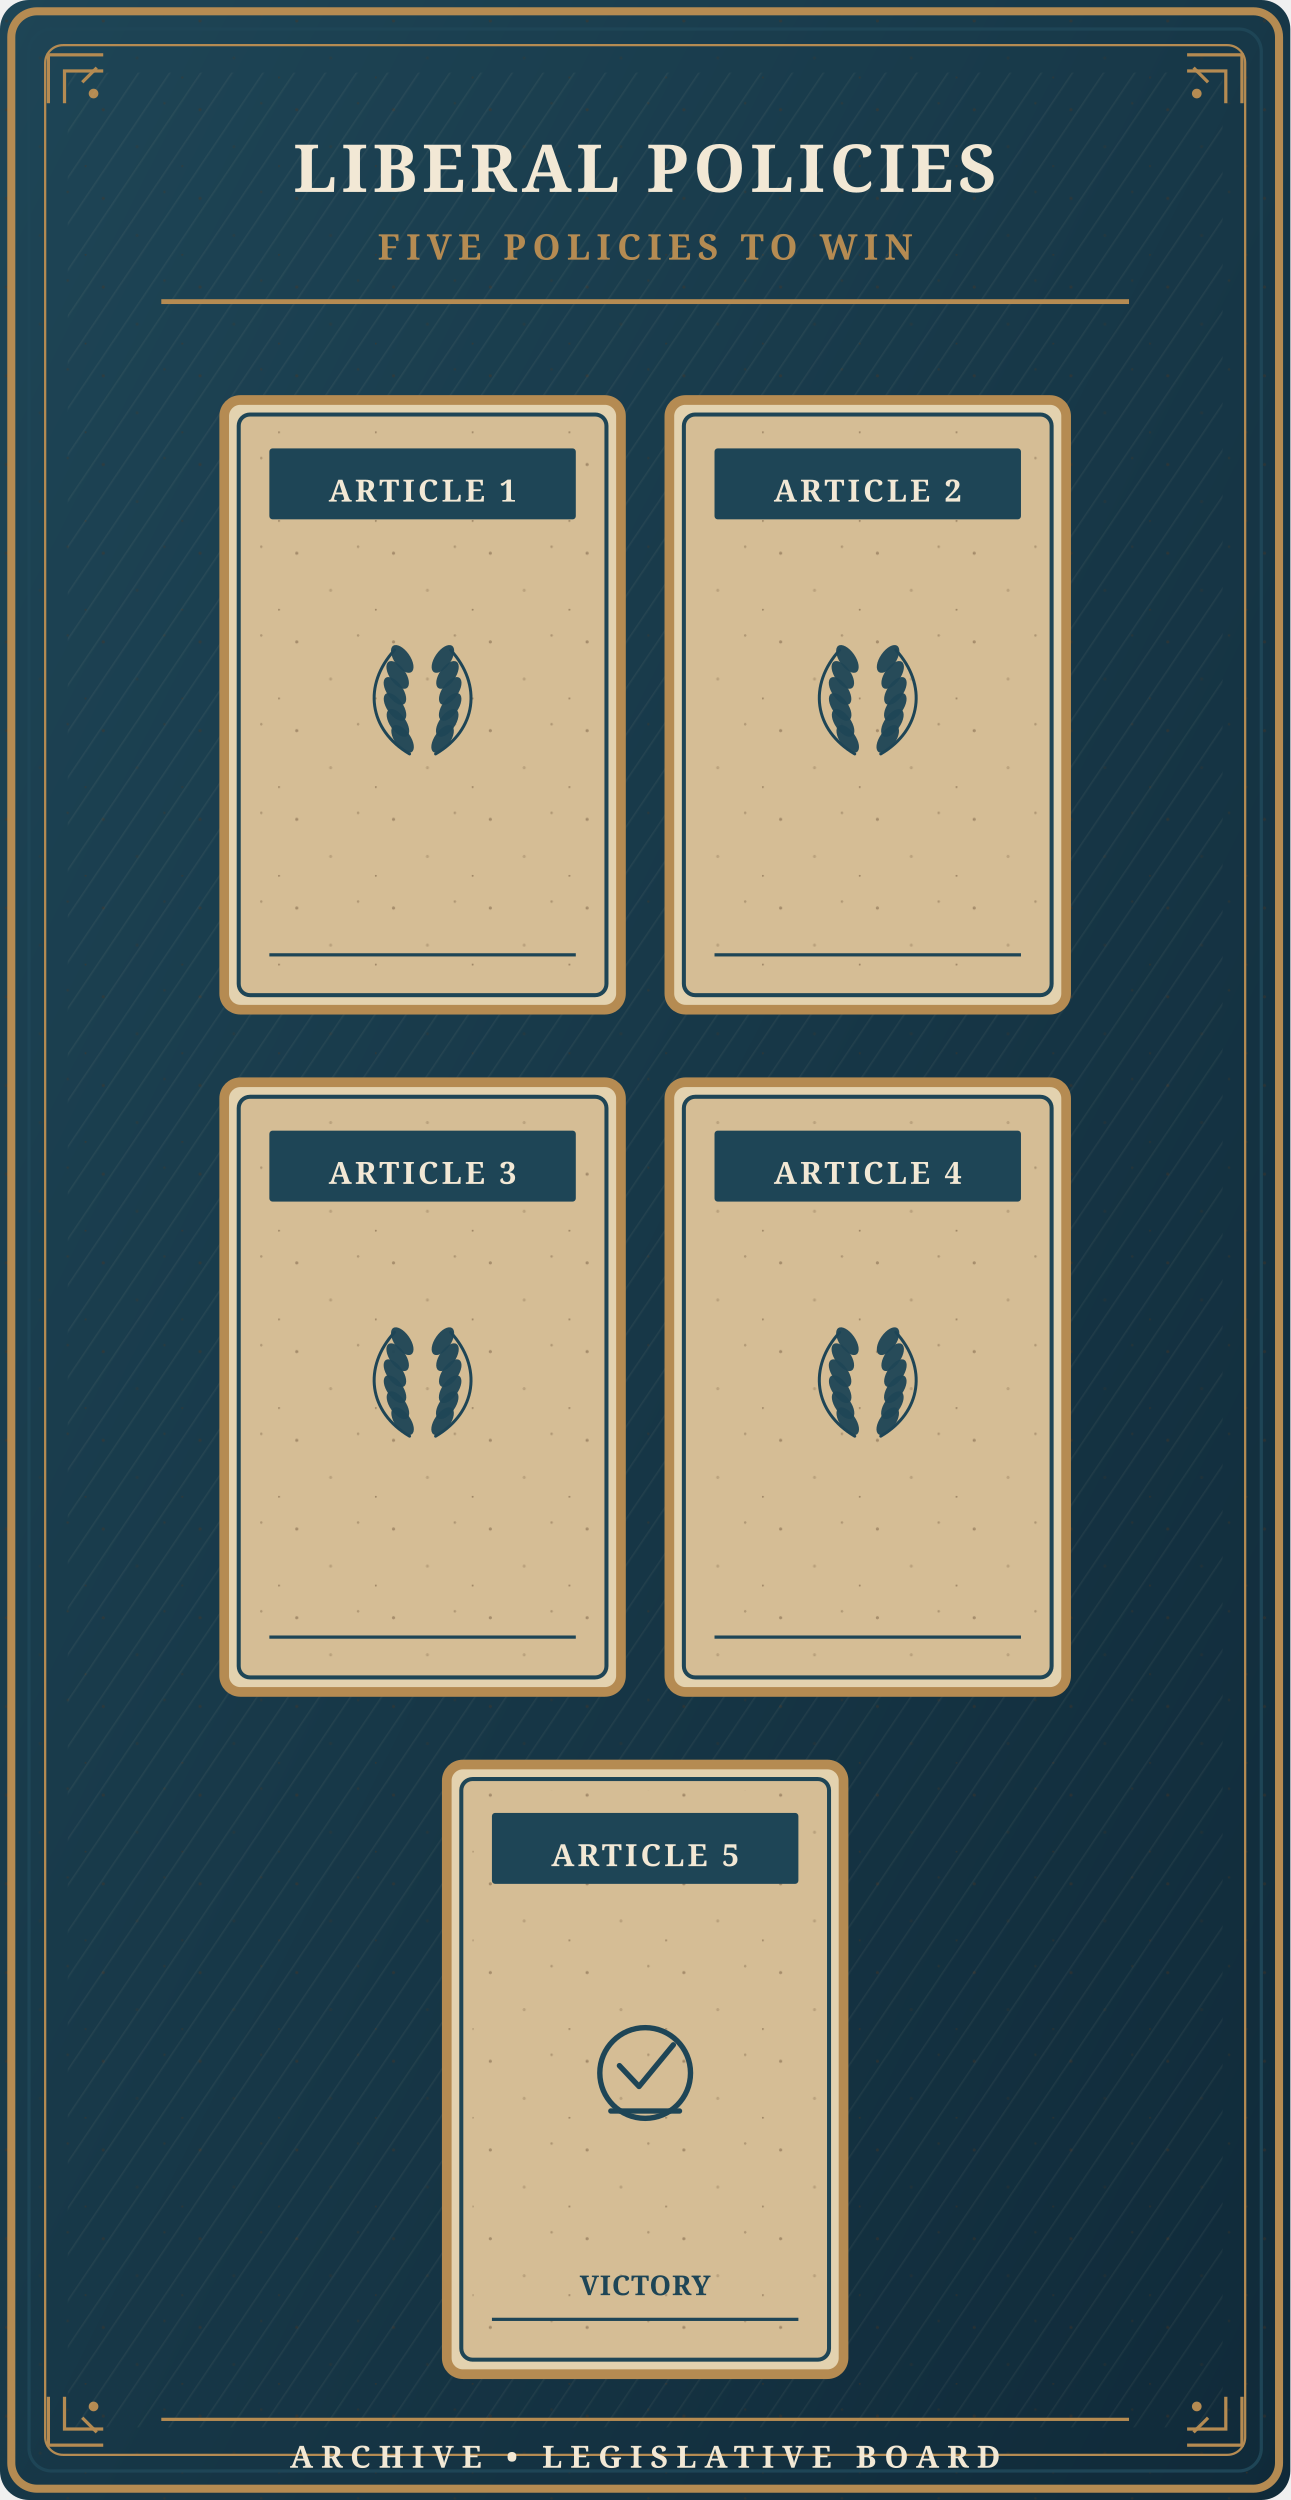
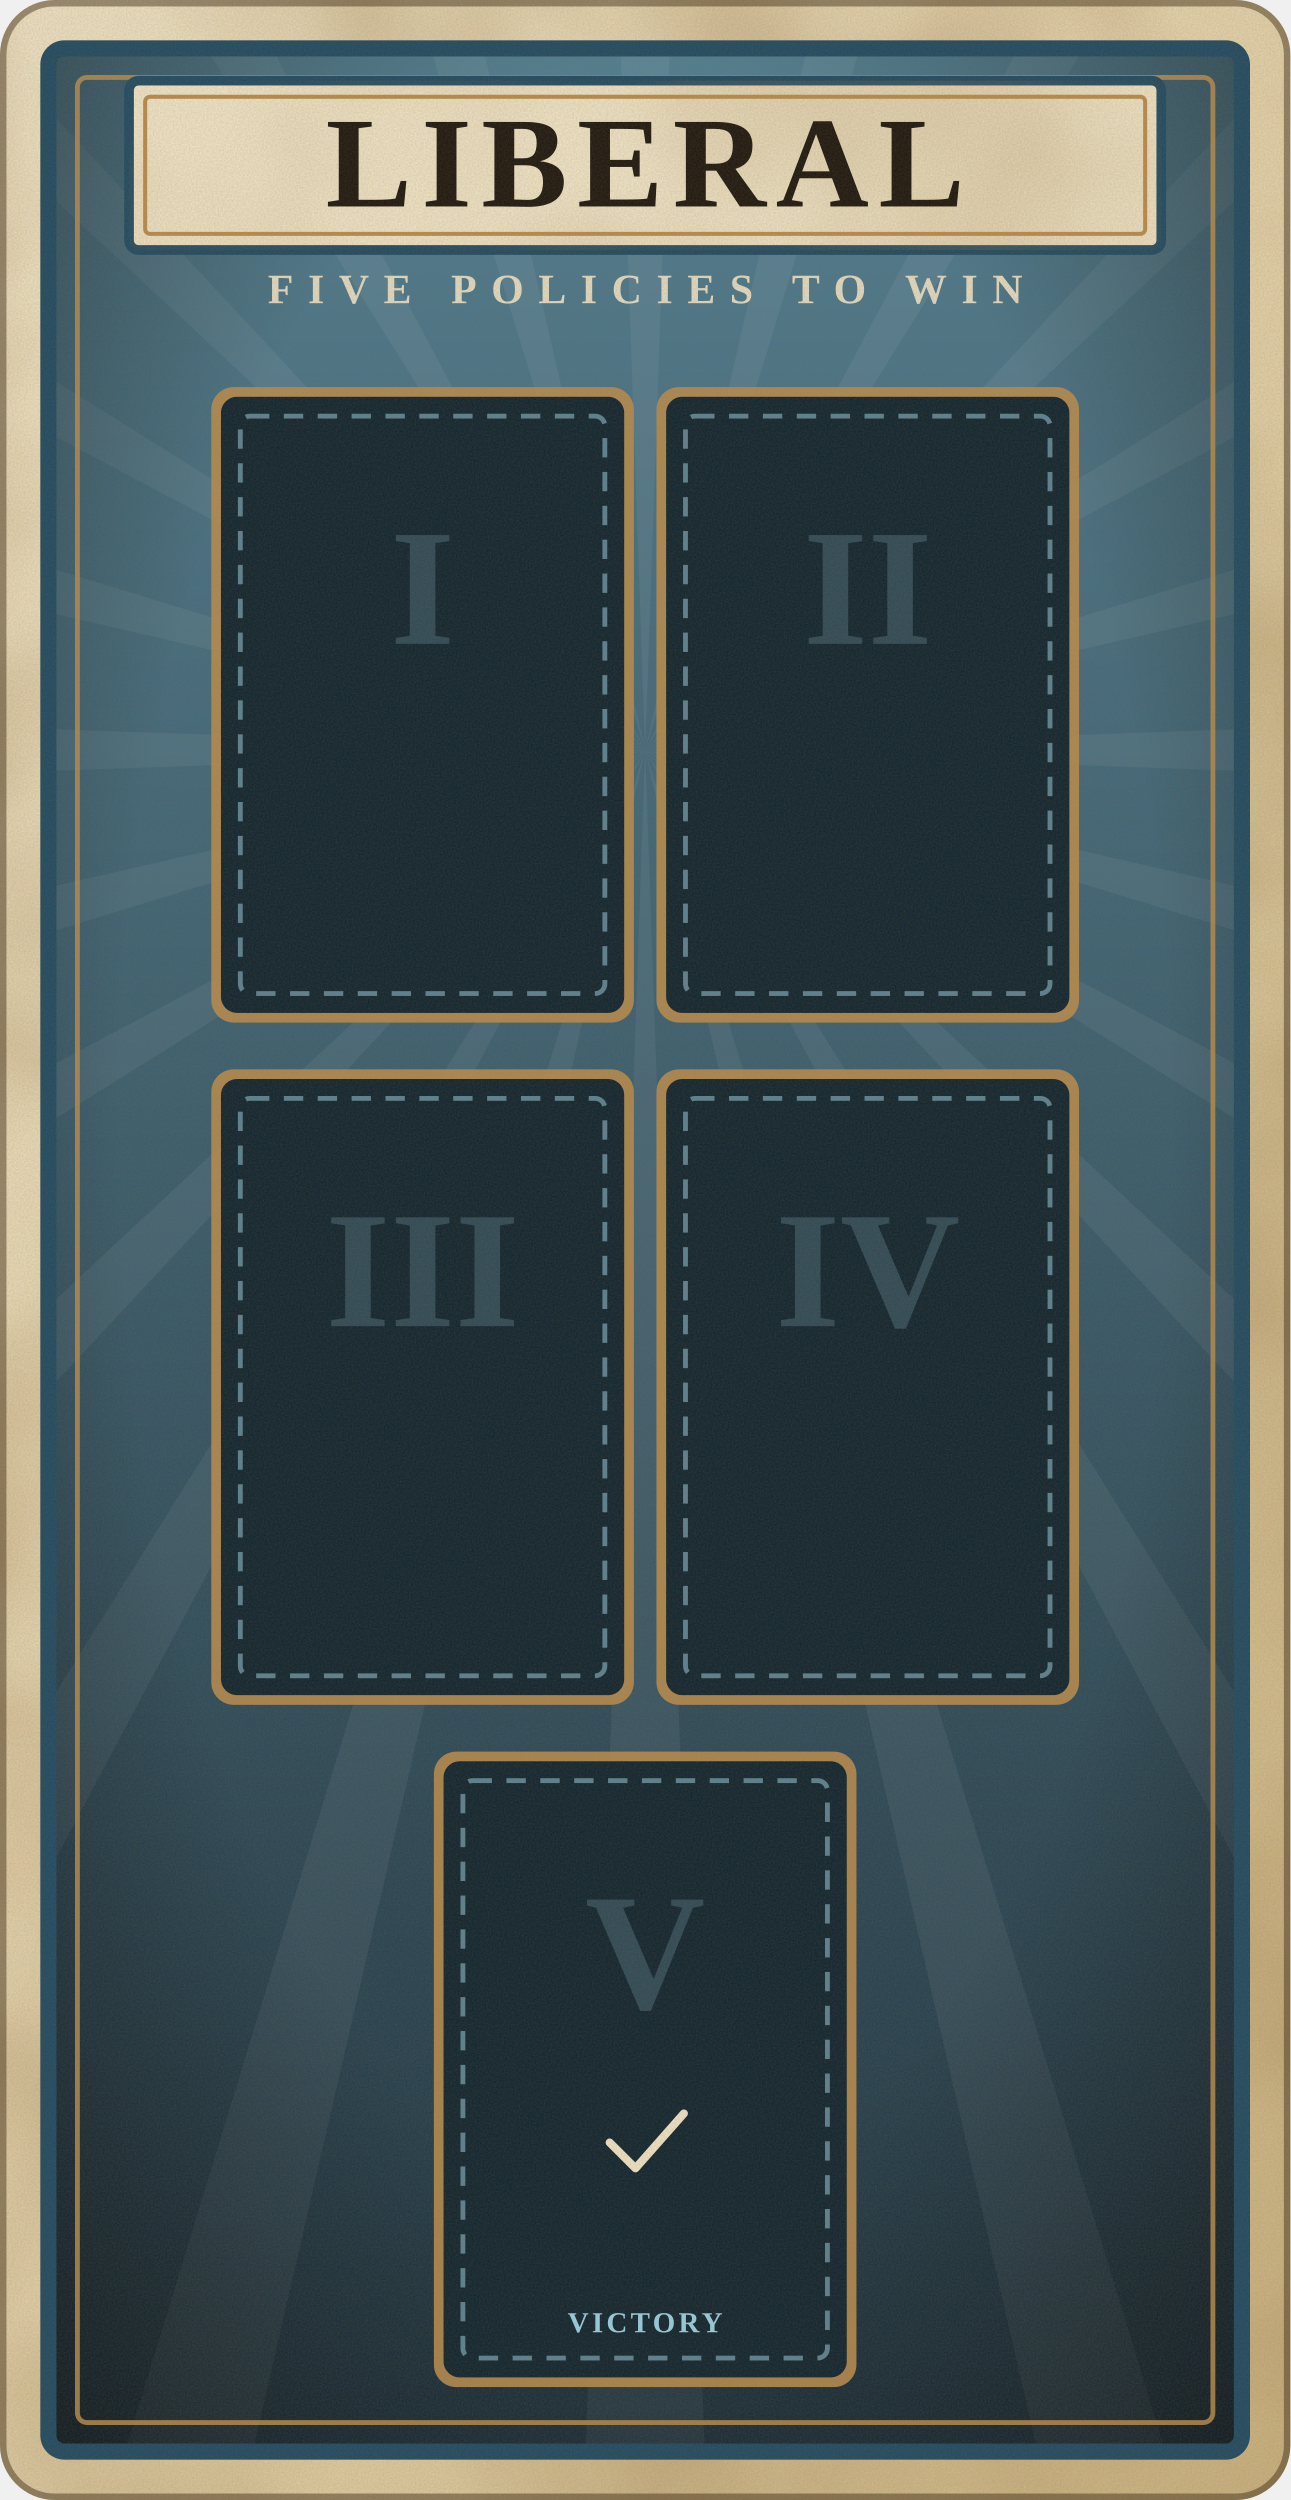
- <svg xmlns="http://www.w3.org/2000/svg" width="800" height="1550" viewBox="0 0 800 1550" role="img">
+ <svg xmlns="http://www.w3.org/2000/svg" width="800" height="1550" viewBox="0 0 800 1550">
  <defs>
-     <linearGradient id="paper" x1="0" x2="1" y1="0" y2="1">
-       <stop stop-color="#F6EDD8" />
-       <stop offset=".5" stop-color="#EDE0C4" />
-       <stop offset="1" stop-color="#CAB18A" />
+     <linearGradient id="paper" x1="0" y1="0" x2="1" y2="1">
+       <stop offset="0" stop-color="#efe3c6" />
+       <stop offset=".55" stop-color="#e3d2aa" />
+       <stop offset="1" stop-color="#c9b17f" />
    </linearGradient>
-     <linearGradient id="navy" x1="0" y1="0" x2="1" y2="1">
-       <stop stop-color="#1E4556" />
-       <stop offset="1" stop-color="#102A39" />
+     <linearGradient id="art" x1="0" y1="0" x2="0" y2="1">
+       <stop offset="0" stop-color="#4f7f95" />
+       <stop offset="1" stop-color="#1b3342" />
    </linearGradient>
-     <linearGradient id="red" x1="0" y1="0" x2="1" y2="1">
-       <stop stop-color="#8E322C" />
-       <stop offset="1" stop-color="#541D20" />
-     </linearGradient>
-     <pattern id="grain" x="0" y="0" width="60" height="55" patternUnits="userSpaceOnUse">
-       <circle cx="4" cy="13" r="1" fill="#503621" opacity=".34" />
-       <circle cx="25" cy="36" r="1" fill="#503621" opacity=".19" />
-       <circle cx="42" cy="9" r=".8" fill="#503621" opacity=".27" />
-       <circle cx="53" cy="48" r=".6" fill="#503621" opacity=".4" />
-     </pattern>
-     <pattern id="hatch" width="16" height="16" patternUnits="userSpaceOnUse" patternTransform="rotate(34)">
-       <path d="M0 0 V16" stroke="#F9E5BC" stroke-opacity=".055" stroke-width="2" />
-     </pattern>
+     <radialGradient id="vig" cx=".5" cy=".45" r=".8">
+       <stop offset=".55" stop-color="#000" stop-opacity="0" />
+       <stop offset="1" stop-color="#000" stop-opacity=".6" />
+     </radialGradient>
+     <filter id="grain" x="0" y="0" width="100%" height="100%">
+       <feTurbulence type="fractalNoise" baseFrequency=".9" numOctaves="2" seed="4" />
+       <feColorMatrix values="0 0 0 0 .25  0 0 0 0 .17  0 0 0 0 .08  0 0 0 .55 0" />
+       <feComposite in2="SourceGraphic" operator="in" />
+     </filter>
+     <filter id="stain" x="0" y="0" width="100%" height="100%">
+       <feTurbulence type="fractalNoise" baseFrequency=".006" numOctaves="3" seed="9" />
+       <feColorMatrix values="0 0 0 0 .35  0 0 0 0 .22  0 0 0 0 .08  0 0 0 .9 -.28" />
+       <feComposite in2="SourceGraphic" operator="in" />
+     </filter>
+     <clipPath id="c">
+       <rect width="800" height="1550" rx="34" />
+     </clipPath>
+     <clipPath id="a">
+       <rect x="30" y="30" width="740" height="1490" rx="10" />
+     </clipPath>
  </defs>
-   <rect x="0" y="0" width="800" height="1550" rx="18" fill="url(#navy)" stroke="none" stroke-width="1" />
-   <rect x="0" y="0" width="800" height="1550" rx="18" fill="url(#grain)" stroke="none" stroke-width="1" />
-   <rect x="7" y="7" width="786" height="1536" rx="16" fill="none" stroke="#B58B52" stroke-width="5" />
-   <rect x="18" y="18" width="764" height="1514" rx="14" fill="none" stroke="#1E4556" stroke-width="2" />
-   <rect x="28" y="28" width="744" height="1494" rx="11" fill="none" stroke="#B58B52" stroke-width="1.4" />
-   <g transform="translate(30,30) scale(1)" stroke="#B58B52" fill="none" stroke-width="2">
-     <path d="M0 34 V4 H34 M10 34 V14 H34" />
-     <path d="M21 21 L30 12" />
-     <circle cx="28" cy="28" r="3" fill="#B58B52" stroke="none" />
+   <g clip-path="url(#c)">
+     <rect width="800" height="1550" fill="url(#paper)" />
+     <rect width="800" height="1550" fill="#fff" filter="url(#stain)" opacity=".8" />
+     <rect x="30" y="30" width="740" height="1490" rx="10" fill="url(#art)" />
+     <g clip-path="url(#a)">
+       <path d="M400.0 465.0 L2259 400 L2259 530Z" fill="#fff" opacity=".06" />
+       <path d="M400.0 465.0 L2212 883 L2179 1009Z" fill="#fff" opacity=".06" />
+       <path d="M400.0 465.0 L2042 1338 L1977 1451Z" fill="#fff" opacity=".06" />
+       <path d="M400.0 465.0 L1760 1733 L1668 1825Z" fill="#fff" opacity=".06" />
+       <path d="M400.0 465.0 L1386 2042 L1273 2107Z" fill="#fff" opacity=".06" />
+       <path d="M400.0 465.0 L944 2244 L818 2277Z" fill="#fff" opacity=".06" />
+       <path d="M400.0 465.0 L465 2324 L335 2324Z" fill="#fff" opacity=".06" />
+       <path d="M400.0 465.0 L-18 2277 L-144 2244Z" fill="#fff" opacity=".06" />
+       <path d="M400.0 465.0 L-473 2107 L-586 2042Z" fill="#fff" opacity=".06" />
+       <path d="M400.0 465.0 L-868 1825 L-960 1733Z" fill="#fff" opacity=".06" />
+       <path d="M400.0 465.0 L-1177 1451 L-1242 1338Z" fill="#fff" opacity=".06" />
+       <path d="M400.0 465.0 L-1379 1009 L-1412 883Z" fill="#fff" opacity=".06" />
+       <path d="M400.0 465.0 L-1459 530 L-1459 400Z" fill="#fff" opacity=".06" />
+       <path d="M400.0 465.0 L-1412 47 L-1379 -79Z" fill="#fff" opacity=".06" />
+       <path d="M400.0 465.0 L-1242 -408 L-1177 -521Z" fill="#fff" opacity=".06" />
+       <path d="M400.0 465.0 L-960 -803 L-868 -895Z" fill="#fff" opacity=".06" />
+       <path d="M400.0 465.0 L-586 -1112 L-473 -1177Z" fill="#fff" opacity=".06" />
+       <path d="M400.0 465.0 L-144 -1314 L-18 -1347Z" fill="#fff" opacity=".06" />
+       <path d="M400.0 465.0 L335 -1394 L465 -1394Z" fill="#fff" opacity=".06" />
+       <path d="M400.0 465.0 L818 -1347 L944 -1314Z" fill="#fff" opacity=".06" />
+       <path d="M400.0 465.0 L1273 -1177 L1386 -1112Z" fill="#fff" opacity=".06" />
+       <path d="M400.0 465.0 L1668 -895 L1760 -803Z" fill="#fff" opacity=".06" />
+       <path d="M400.0 465.0 L1977 -521 L2042 -408Z" fill="#fff" opacity=".06" />
+       <path d="M400.0 465.0 L2179 -79 L2212 47Z" fill="#fff" opacity=".06" />
+       <rect x="30" y="30" width="740" height="1490" fill="url(#vig)" />
+     </g>
+     <rect x="30" y="30" width="740" height="1490" rx="10" fill="none" stroke="#1f4a63" stroke-width="10" />
+     <rect x="48" y="48" width="704" height="1454" rx="6" fill="none" stroke="#b98d4e" stroke-width="3" opacity=".85" />
+     <rect x="80.0" y="50.0" width="640" height="105.0" rx="6" fill="#f1e6c9" stroke="#1f4a63" stroke-width="6" />
+     <rect x="80.0" y="50.0" width="640" height="105.0" rx="6" fill="#fff" filter="url(#stain)" opacity=".5" />
+     <rect x="90.0" y="60.0" width="620" height="85.0" rx="3" fill="none" stroke="#b98d4e" stroke-width="2.5" />
+     <text x="400.0" y="128" text-anchor="middle" font-family="Georgia,'Times New Roman',serif" font-weight="900" font-size="80" letter-spacing="6" fill="#1d1710">LIBERAL</text>
+     <text x="400.0" y="188" text-anchor="middle" font-family="Georgia,'Times New Roman',serif" font-weight="700" font-size="26" letter-spacing="9" fill="#f1e6c9" opacity=".92">FIVE POLICIES TO WIN</text>
+     <g>
+       <rect x="131" y="240" width="262" height="394" rx="14" fill="#b98d4e" opacity=".9" />
+       <rect x="137" y="246" width="250" height="382" rx="10" fill="#0f2430" />
+       <rect x="149" y="258" width="226" height="358" rx="6" fill="none" stroke="#9bd0e6" stroke-width="3" stroke-dasharray="12 9" opacity=".55" />
+       <text x="262.0" y="399.2" text-anchor="middle" font-family="Georgia,'Times New Roman',serif" font-weight="900" font-size="103" fill="#9bd0e6" opacity=".22">I</text>
+     </g>
+     <g>
+       <rect x="407" y="240" width="262" height="394" rx="14" fill="#b98d4e" opacity=".9" />
+       <rect x="413" y="246" width="250" height="382" rx="10" fill="#0f2430" />
+       <rect x="425" y="258" width="226" height="358" rx="6" fill="none" stroke="#9bd0e6" stroke-width="3" stroke-dasharray="12 9" opacity=".55" />
+       <text x="538.0" y="399.2" text-anchor="middle" font-family="Georgia,'Times New Roman',serif" font-weight="900" font-size="103" fill="#9bd0e6" opacity=".22">II</text>
+     </g>
+     <g>
+       <rect x="131" y="663" width="262" height="394" rx="14" fill="#b98d4e" opacity=".9" />
+       <rect x="137" y="669" width="250" height="382" rx="10" fill="#0f2430" />
+       <rect x="149" y="681" width="226" height="358" rx="6" fill="none" stroke="#9bd0e6" stroke-width="3" stroke-dasharray="12 9" opacity=".55" />
+       <text x="262.0" y="822.2" text-anchor="middle" font-family="Georgia,'Times New Roman',serif" font-weight="900" font-size="103" fill="#9bd0e6" opacity=".22">III</text>
+     </g>
+     <g>
+       <rect x="407" y="663" width="262" height="394" rx="14" fill="#b98d4e" opacity=".9" />
+       <rect x="413" y="669" width="250" height="382" rx="10" fill="#0f2430" />
+       <rect x="425" y="681" width="226" height="358" rx="6" fill="none" stroke="#9bd0e6" stroke-width="3" stroke-dasharray="12 9" opacity=".55" />
+       <text x="538.0" y="822.2" text-anchor="middle" font-family="Georgia,'Times New Roman',serif" font-weight="900" font-size="103" fill="#9bd0e6" opacity=".22">IV</text>
+     </g>
+     <g>
+       <rect x="269" y="1086" width="262" height="394" rx="14" fill="#b98d4e" opacity=".9" />
+       <rect x="275" y="1092" width="250" height="382" rx="10" fill="#0f2430" />
+       <rect x="287" y="1104" width="226" height="358" rx="6" fill="none" stroke="#9bd0e6" stroke-width="3" stroke-dasharray="12 9" opacity=".55" />
+       <text x="400.0" y="1245.2" text-anchor="middle" font-family="Georgia,'Times New Roman',serif" font-weight="900" font-size="103" fill="#9bd0e6" opacity=".22">V</text>
+       <g stroke="#f1e6c9" fill="none" stroke-width="5" stroke-linecap="round" stroke-linejoin="round">
+         <path d="M378.0 1328.36 L394.0 1344.36 L424.0 1310.36" />
+       </g>
+       <text x="400.0" y="1446" text-anchor="middle" font-family="Georgia,'Times New Roman',serif" font-weight="800" font-size="18" letter-spacing="2" fill="#9bd0e6">VICTORY</text>
+     </g>
+     <rect width="800" height="1550" fill="#fff" filter="url(#grain)" opacity=".45" />
+     <rect width="800" height="1550" rx="34" fill="none" stroke="#3a2813" stroke-opacity=".45" stroke-width="8" />
  </g>
-   <g transform="translate(770 30) scale(-1 1)">
-     <g transform="translate(0,0) scale(1)" stroke="#B58B52" fill="none" stroke-width="2">
-       <path d="M0 34 V4 H34 M10 34 V14 H34" />
-       <path d="M21 21 L30 12" />
-       <circle cx="28" cy="28" r="3" fill="#B58B52" stroke="none" />
-     </g>
-   </g>
-   <g transform="translate(30 1520) scale(1 -1)">
-     <g transform="translate(0,0) scale(1)" stroke="#B58B52" fill="none" stroke-width="2">
-       <path d="M0 34 V4 H34 M10 34 V14 H34" />
-       <path d="M21 21 L30 12" />
-       <circle cx="28" cy="28" r="3" fill="#B58B52" stroke="none" />
-     </g>
-   </g>
-   <g transform="translate(770 1520) scale(-1 -1)">
-     <g transform="translate(0,0) scale(1)" stroke="#B58B52" fill="none" stroke-width="2">
-       <path d="M0 34 V4 H34 M10 34 V14 H34" />
-       <path d="M21 21 L30 12" />
-       <circle cx="28" cy="28" r="3" fill="#B58B52" stroke="none" />
-     </g>
-   </g>
-   <rect x="42" y="45" width="716" height="1460" rx="4" fill="url(#hatch)" stroke="none" stroke-width="1" />
-   <text x="400.0" y="119" text-anchor="middle" font-family="EB Garamond,serif" font-weight="700" font-size="41" fill="#F2E8D5" letter-spacing="3">LIBERAL POLICIES</text>
-   <text x="400.0" y="161" text-anchor="middle" font-family="EB Garamond,serif" font-weight="600" font-size="22" fill="#B58B52" letter-spacing="4">FIVE POLICIES TO WIN</text>
-   <line x1="100" y1="187" x2="700" y2="187" stroke="#B58B52" stroke-width="3" />
-   <rect x="139" y="248" width="246" height="378" rx="10" fill="#E3D2AF" stroke="#B58B52" stroke-width="6" />
-   <rect x="148" y="257" width="228" height="360" rx="7" fill="#D5BD95" stroke="#1E4556" stroke-width="2.5" />
-   <rect x="155" y="264" width="214" height="346" rx="4" fill="url(#grain)" stroke="none" stroke-width="1" />
-   <rect x="167" y="278" width="190" height="44" rx="2" fill="#1E4556" stroke="none" stroke-width="1" />
-   <text x="262.0" y="311" text-anchor="middle" font-family="EB Garamond,serif" font-weight="600" font-size="19" fill="#F2E8D5" letter-spacing="2">ARTICLE 1</text>
-   <g transform="translate(262.0,440.78) scale(0.62)" fill="none" stroke="#1E4556" stroke-width="3" stroke-linecap="round">
-     <path d="M-13 43 C-54 19 -60 -26 -28 -61 M13 43 C54 19 60 -26 28 -61" />
-     <ellipse cx="-20.0" cy="28" rx="8" ry="16" fill="#1E4556" stroke="none" transform="rotate(-35 -20.0 28)" opacity=".95" />
-     <ellipse cx="-24.648" cy="12" rx="8" ry="16" fill="#1E4556" stroke="none" transform="rotate(-35 -24.64828 12)" opacity=".95" />
-     <ellipse cx="-27.566" cy="-4" rx="8" ry="16" fill="#1E4556" stroke="none" transform="rotate(-35 -27.56627 -4)" opacity=".95" />
-     <ellipse cx="-27.668" cy="-20" rx="8" ry="16" fill="#1E4556" stroke="none" transform="rotate(-35 -27.66777 -20)" opacity=".95" />
-     <ellipse cx="-24.915" cy="-36" rx="8" ry="16" fill="#1E4556" stroke="none" transform="rotate(-35 -24.91499 -36)" opacity=".95" />
-     <ellipse cx="-20.333" cy="-52" rx="8" ry="16" fill="#1E4556" stroke="none" transform="rotate(-35 -20.33265 -52)" opacity=".95" />
-     <ellipse cx="20.0" cy="28" rx="8" ry="16" fill="#1E4556" stroke="none" transform="rotate(35 20.0 28)" opacity=".95" />
-     <ellipse cx="24.648" cy="12" rx="8" ry="16" fill="#1E4556" stroke="none" transform="rotate(35 24.64828 12)" opacity=".95" />
-     <ellipse cx="27.566" cy="-4" rx="8" ry="16" fill="#1E4556" stroke="none" transform="rotate(35 27.56627 -4)" opacity=".95" />
-     <ellipse cx="27.668" cy="-20" rx="8" ry="16" fill="#1E4556" stroke="none" transform="rotate(35 27.66777 -20)" opacity=".95" />
-     <ellipse cx="24.915" cy="-36" rx="8" ry="16" fill="#1E4556" stroke="none" transform="rotate(35 24.91499 -36)" opacity=".95" />
-     <ellipse cx="20.333" cy="-52" rx="8" ry="16" fill="#1E4556" stroke="none" transform="rotate(35 20.33265 -52)" opacity=".95" />
-   </g>
-   <line x1="167" y1="592" x2="357" y2="592" stroke="#1E4556" stroke-width="2" />
-   <rect x="415" y="248" width="246" height="378" rx="10" fill="#E3D2AF" stroke="#B58B52" stroke-width="6" />
-   <rect x="424" y="257" width="228" height="360" rx="7" fill="#D5BD95" stroke="#1E4556" stroke-width="2.5" />
-   <rect x="431" y="264" width="214" height="346" rx="4" fill="url(#grain)" stroke="none" stroke-width="1" />
-   <rect x="443" y="278" width="190" height="44" rx="2" fill="#1E4556" stroke="none" stroke-width="1" />
-   <text x="538.0" y="311" text-anchor="middle" font-family="EB Garamond,serif" font-weight="600" font-size="19" fill="#F2E8D5" letter-spacing="2">ARTICLE 2</text>
-   <g transform="translate(538.0,440.78) scale(0.62)" fill="none" stroke="#1E4556" stroke-width="3" stroke-linecap="round">
-     <path d="M-13 43 C-54 19 -60 -26 -28 -61 M13 43 C54 19 60 -26 28 -61" />
-     <ellipse cx="-20.0" cy="28" rx="8" ry="16" fill="#1E4556" stroke="none" transform="rotate(-35 -20.0 28)" opacity=".95" />
-     <ellipse cx="-24.648" cy="12" rx="8" ry="16" fill="#1E4556" stroke="none" transform="rotate(-35 -24.64828 12)" opacity=".95" />
-     <ellipse cx="-27.566" cy="-4" rx="8" ry="16" fill="#1E4556" stroke="none" transform="rotate(-35 -27.56627 -4)" opacity=".95" />
-     <ellipse cx="-27.668" cy="-20" rx="8" ry="16" fill="#1E4556" stroke="none" transform="rotate(-35 -27.66777 -20)" opacity=".95" />
-     <ellipse cx="-24.915" cy="-36" rx="8" ry="16" fill="#1E4556" stroke="none" transform="rotate(-35 -24.91499 -36)" opacity=".95" />
-     <ellipse cx="-20.333" cy="-52" rx="8" ry="16" fill="#1E4556" stroke="none" transform="rotate(-35 -20.33265 -52)" opacity=".95" />
-     <ellipse cx="20.0" cy="28" rx="8" ry="16" fill="#1E4556" stroke="none" transform="rotate(35 20.0 28)" opacity=".95" />
-     <ellipse cx="24.648" cy="12" rx="8" ry="16" fill="#1E4556" stroke="none" transform="rotate(35 24.64828 12)" opacity=".95" />
-     <ellipse cx="27.566" cy="-4" rx="8" ry="16" fill="#1E4556" stroke="none" transform="rotate(35 27.56627 -4)" opacity=".95" />
-     <ellipse cx="27.668" cy="-20" rx="8" ry="16" fill="#1E4556" stroke="none" transform="rotate(35 27.66777 -20)" opacity=".95" />
-     <ellipse cx="24.915" cy="-36" rx="8" ry="16" fill="#1E4556" stroke="none" transform="rotate(35 24.91499 -36)" opacity=".95" />
-     <ellipse cx="20.333" cy="-52" rx="8" ry="16" fill="#1E4556" stroke="none" transform="rotate(35 20.33265 -52)" opacity=".95" />
-   </g>
-   <line x1="443" y1="592" x2="633" y2="592" stroke="#1E4556" stroke-width="2" />
-   <rect x="139" y="671" width="246" height="378" rx="10" fill="#E3D2AF" stroke="#B58B52" stroke-width="6" />
-   <rect x="148" y="680" width="228" height="360" rx="7" fill="#D5BD95" stroke="#1E4556" stroke-width="2.5" />
-   <rect x="155" y="687" width="214" height="346" rx="4" fill="url(#grain)" stroke="none" stroke-width="1" />
-   <rect x="167" y="701" width="190" height="44" rx="2" fill="#1E4556" stroke="none" stroke-width="1" />
-   <text x="262.0" y="734" text-anchor="middle" font-family="EB Garamond,serif" font-weight="600" font-size="19" fill="#F2E8D5" letter-spacing="2">ARTICLE 3</text>
-   <g transform="translate(262.0,863.78) scale(0.62)" fill="none" stroke="#1E4556" stroke-width="3" stroke-linecap="round">
-     <path d="M-13 43 C-54 19 -60 -26 -28 -61 M13 43 C54 19 60 -26 28 -61" />
-     <ellipse cx="-20.0" cy="28" rx="8" ry="16" fill="#1E4556" stroke="none" transform="rotate(-35 -20.0 28)" opacity=".95" />
-     <ellipse cx="-24.648" cy="12" rx="8" ry="16" fill="#1E4556" stroke="none" transform="rotate(-35 -24.64828 12)" opacity=".95" />
-     <ellipse cx="-27.566" cy="-4" rx="8" ry="16" fill="#1E4556" stroke="none" transform="rotate(-35 -27.56627 -4)" opacity=".95" />
-     <ellipse cx="-27.668" cy="-20" rx="8" ry="16" fill="#1E4556" stroke="none" transform="rotate(-35 -27.66777 -20)" opacity=".95" />
-     <ellipse cx="-24.915" cy="-36" rx="8" ry="16" fill="#1E4556" stroke="none" transform="rotate(-35 -24.91499 -36)" opacity=".95" />
-     <ellipse cx="-20.333" cy="-52" rx="8" ry="16" fill="#1E4556" stroke="none" transform="rotate(-35 -20.33265 -52)" opacity=".95" />
-     <ellipse cx="20.0" cy="28" rx="8" ry="16" fill="#1E4556" stroke="none" transform="rotate(35 20.0 28)" opacity=".95" />
-     <ellipse cx="24.648" cy="12" rx="8" ry="16" fill="#1E4556" stroke="none" transform="rotate(35 24.64828 12)" opacity=".95" />
-     <ellipse cx="27.566" cy="-4" rx="8" ry="16" fill="#1E4556" stroke="none" transform="rotate(35 27.56627 -4)" opacity=".95" />
-     <ellipse cx="27.668" cy="-20" rx="8" ry="16" fill="#1E4556" stroke="none" transform="rotate(35 27.66777 -20)" opacity=".95" />
-     <ellipse cx="24.915" cy="-36" rx="8" ry="16" fill="#1E4556" stroke="none" transform="rotate(35 24.91499 -36)" opacity=".95" />
-     <ellipse cx="20.333" cy="-52" rx="8" ry="16" fill="#1E4556" stroke="none" transform="rotate(35 20.33265 -52)" opacity=".95" />
-   </g>
-   <line x1="167" y1="1015" x2="357" y2="1015" stroke="#1E4556" stroke-width="2" />
-   <rect x="415" y="671" width="246" height="378" rx="10" fill="#E3D2AF" stroke="#B58B52" stroke-width="6" />
-   <rect x="424" y="680" width="228" height="360" rx="7" fill="#D5BD95" stroke="#1E4556" stroke-width="2.5" />
-   <rect x="431" y="687" width="214" height="346" rx="4" fill="url(#grain)" stroke="none" stroke-width="1" />
-   <rect x="443" y="701" width="190" height="44" rx="2" fill="#1E4556" stroke="none" stroke-width="1" />
-   <text x="538.0" y="734" text-anchor="middle" font-family="EB Garamond,serif" font-weight="600" font-size="19" fill="#F2E8D5" letter-spacing="2">ARTICLE 4</text>
-   <g transform="translate(538.0,863.78) scale(0.62)" fill="none" stroke="#1E4556" stroke-width="3" stroke-linecap="round">
-     <path d="M-13 43 C-54 19 -60 -26 -28 -61 M13 43 C54 19 60 -26 28 -61" />
-     <ellipse cx="-20.0" cy="28" rx="8" ry="16" fill="#1E4556" stroke="none" transform="rotate(-35 -20.0 28)" opacity=".95" />
-     <ellipse cx="-24.648" cy="12" rx="8" ry="16" fill="#1E4556" stroke="none" transform="rotate(-35 -24.64828 12)" opacity=".95" />
-     <ellipse cx="-27.566" cy="-4" rx="8" ry="16" fill="#1E4556" stroke="none" transform="rotate(-35 -27.56627 -4)" opacity=".95" />
-     <ellipse cx="-27.668" cy="-20" rx="8" ry="16" fill="#1E4556" stroke="none" transform="rotate(-35 -27.66777 -20)" opacity=".95" />
-     <ellipse cx="-24.915" cy="-36" rx="8" ry="16" fill="#1E4556" stroke="none" transform="rotate(-35 -24.91499 -36)" opacity=".95" />
-     <ellipse cx="-20.333" cy="-52" rx="8" ry="16" fill="#1E4556" stroke="none" transform="rotate(-35 -20.33265 -52)" opacity=".95" />
-     <ellipse cx="20.0" cy="28" rx="8" ry="16" fill="#1E4556" stroke="none" transform="rotate(35 20.0 28)" opacity=".95" />
-     <ellipse cx="24.648" cy="12" rx="8" ry="16" fill="#1E4556" stroke="none" transform="rotate(35 24.64828 12)" opacity=".95" />
-     <ellipse cx="27.566" cy="-4" rx="8" ry="16" fill="#1E4556" stroke="none" transform="rotate(35 27.56627 -4)" opacity=".95" />
-     <ellipse cx="27.668" cy="-20" rx="8" ry="16" fill="#1E4556" stroke="none" transform="rotate(35 27.66777 -20)" opacity=".95" />
-     <ellipse cx="24.915" cy="-36" rx="8" ry="16" fill="#1E4556" stroke="none" transform="rotate(35 24.91499 -36)" opacity=".95" />
-     <ellipse cx="20.333" cy="-52" rx="8" ry="16" fill="#1E4556" stroke="none" transform="rotate(35 20.33265 -52)" opacity=".95" />
-   </g>
-   <line x1="443" y1="1015" x2="633" y2="1015" stroke="#1E4556" stroke-width="2" />
-   <rect x="277" y="1094" width="246" height="378" rx="10" fill="#E3D2AF" stroke="#B58B52" stroke-width="6" />
-   <rect x="286" y="1103" width="228" height="360" rx="7" fill="#D5BD95" stroke="#1E4556" stroke-width="2.5" />
-   <rect x="293" y="1110" width="214" height="346" rx="4" fill="url(#grain)" stroke="none" stroke-width="1" />
-   <rect x="305" y="1124" width="190" height="44" rx="2" fill="#1E4556" stroke="none" stroke-width="1" />
-   <text x="400.0" y="1157" text-anchor="middle" font-family="EB Garamond,serif" font-weight="600" font-size="19" fill="#F2E8D5" letter-spacing="2">ARTICLE 5</text>
-   <g transform="translate(400.0,1286.78) scale(0.76)" stroke="#1E4556" fill="none" stroke-width="4.4" stroke-linejoin="round" stroke-linecap="round">
-     <circle cx="0" cy="-2" r="37" />
-     <path d="M-21 -8 L-5 9 L23 -25 M-28 29 H28" />
-   </g>
-   <text x="400.0" y="1423" text-anchor="middle" font-family="EB Garamond,serif" font-weight="600" font-size="17" fill="#1E4556" letter-spacing="0.6">VICTORY</text>
-   <line x1="305" y1="1438" x2="495" y2="1438" stroke="#1E4556" stroke-width="2" />
-   <line x1="100" y1="1500" x2="700" y2="1500" stroke="#B58B52" stroke-width="2" />
-   <text x="400.0" y="1530" text-anchor="middle" font-family="EB Garamond,serif" font-weight="600" font-size="19" fill="#F2E8D5" letter-spacing="5">ARCHIVE • LEGISLATIVE BOARD</text>
</svg>
